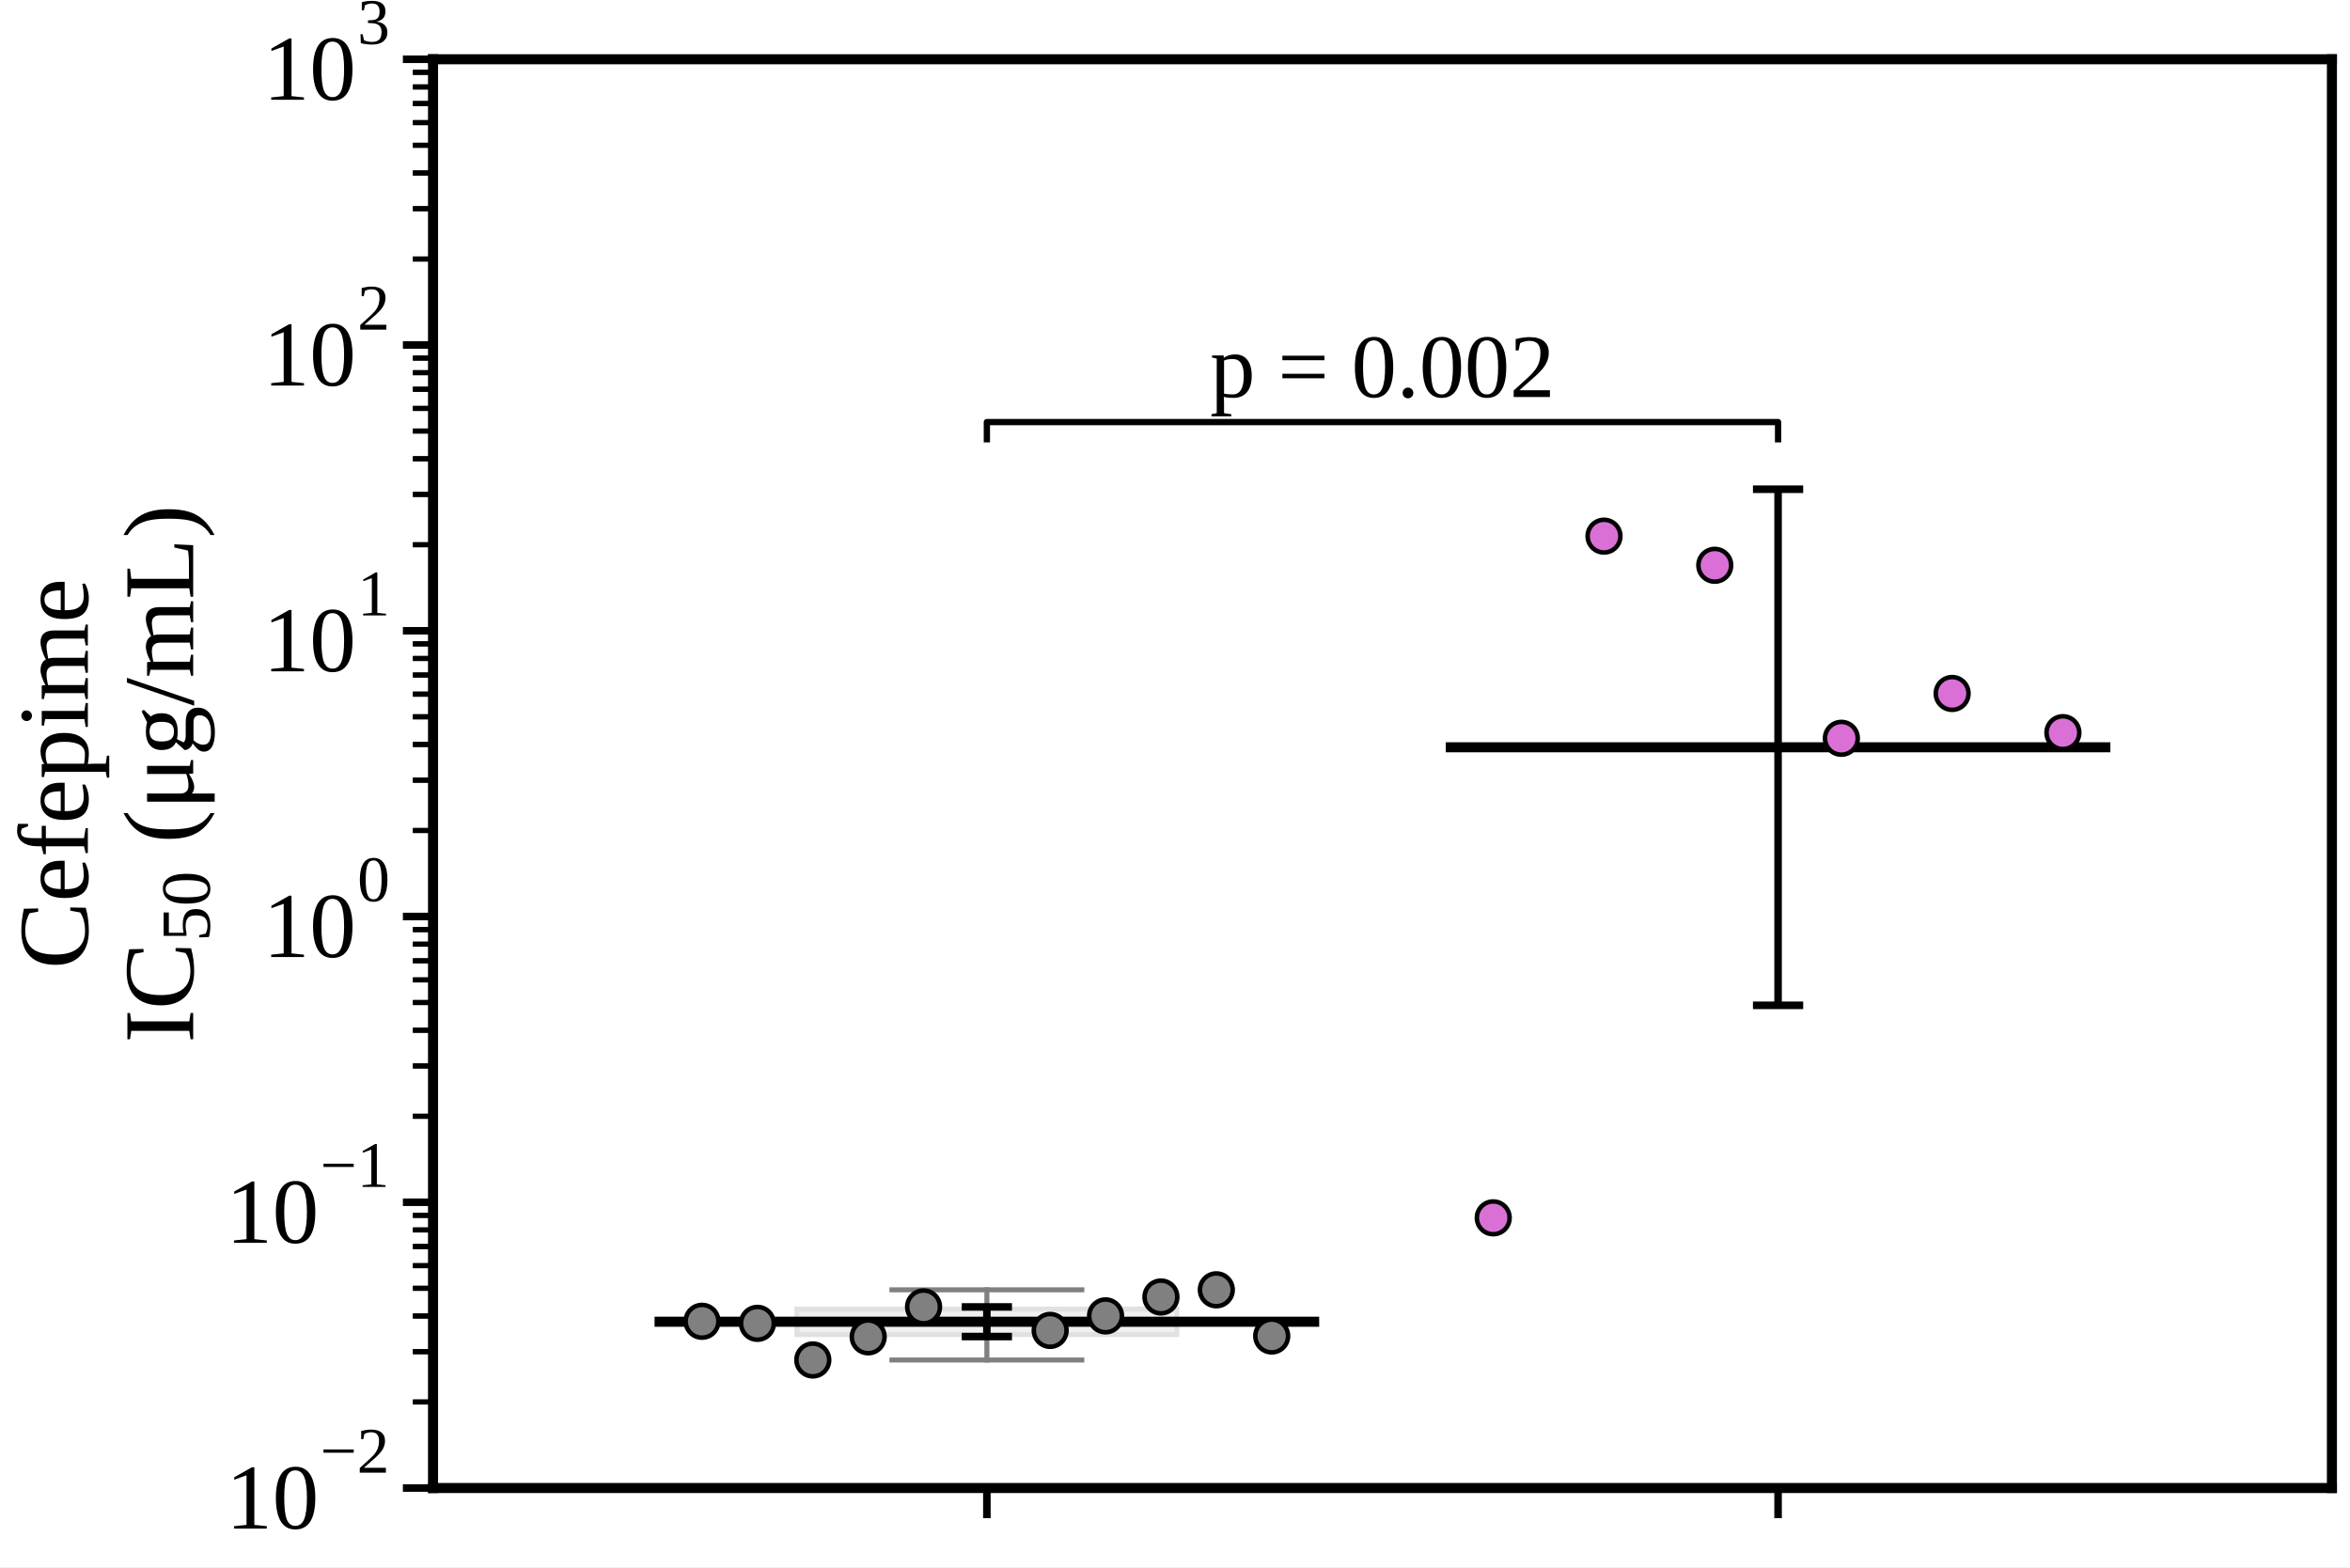
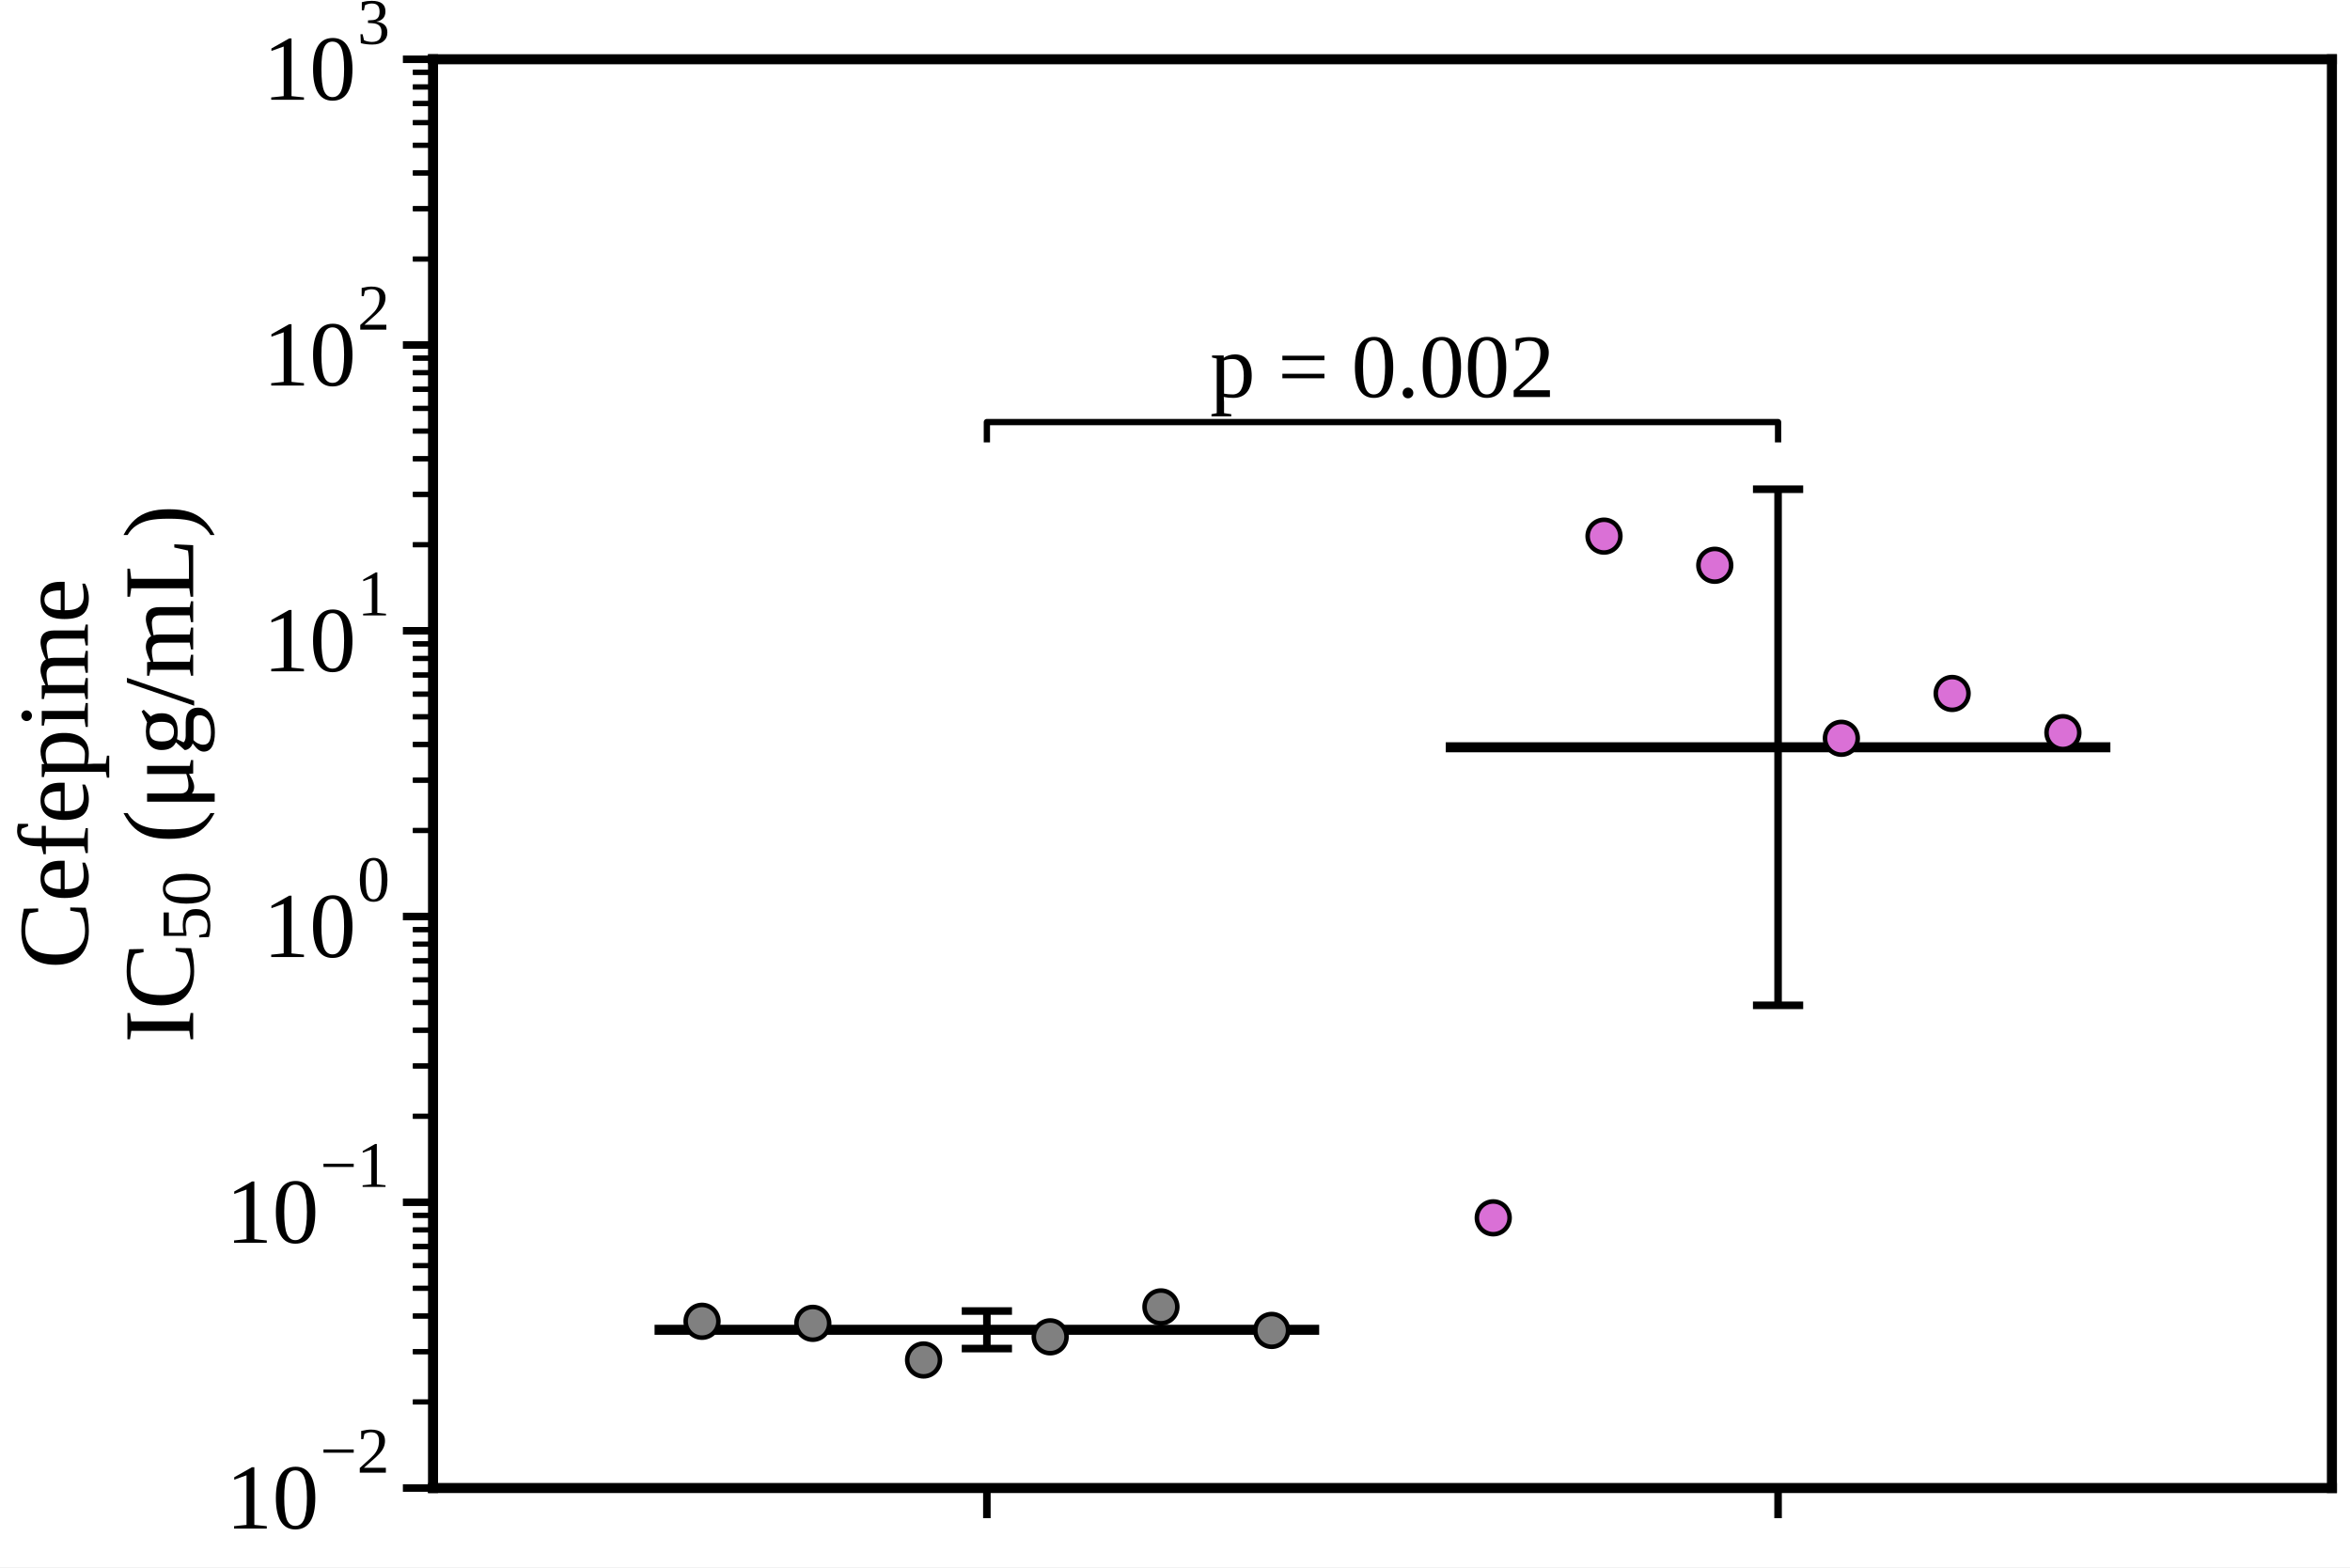
<svg xmlns="http://www.w3.org/2000/svg" xmlns:xlink="http://www.w3.org/1999/xlink" width="935.601pt" height="623.9pt" viewBox="0 0 935.601 623.9" version="1.1">
  <defs>
    <style type="text/css">*{stroke-linejoin: round; stroke-linecap: butt}</style>
  </defs>
  <g id="figure_1">
    <g id="patch_1">
      <path d="M 0 623.9  L 935.601 623.9  L 935.601 0  L 0 0  z " style="fill: #ffffff" />
    </g>
    <g id="axes_1">
      <g id="patch_2">
        <path d="M 172.401 592.393  L 928.401 592.393  L 928.401 23.593  L 172.401 23.593  z " style="fill: #ffffff" />
      </g>
      <g id="matplotlib.axis_1">
        <g id="xtick_1">
          <g id="line2d_1">
            <defs>
-               <path id="m0aeb056ceb" d="M 0 0  L 0 12  " style="stroke: #000000; stroke-width: 3" />
+               <path id="m92bf49421f" d="M 0 0  L 0 12  " style="stroke: #000000; stroke-width: 3" />
            </defs>
            <g>
-               <use xlink:href="#m0aeb056ceb" x="392.901" y="592.393" style="stroke: #000000; stroke-width: 3" />
+               <use xlink:href="#m92bf49421f" x="392.901" y="592.393" style="stroke: #000000; stroke-width: 3" />
            </g>
          </g>
        </g>
        <g id="xtick_2">
          <g id="line2d_2">
            <g>
-               <use xlink:href="#m0aeb056ceb" x="707.901" y="592.393" style="stroke: #000000; stroke-width: 3" />
+               <use xlink:href="#m92bf49421f" x="707.901" y="592.393" style="stroke: #000000; stroke-width: 3" />
            </g>
          </g>
        </g>
      </g>
      <g id="matplotlib.axis_2">
        <g id="ytick_1">
          <g id="line2d_3">
            <defs>
-               <path id="m5bdd63ebce" d="M 0 0  L -12 0  " style="stroke: #000000; stroke-width: 3" />
+               <path id="m8f276e14b9" d="M 0 0  L -12 0  " style="stroke: #000000; stroke-width: 3" />
            </defs>
            <g>
-               <use xlink:href="#m5bdd63ebce" x="172.401" y="592.393" style="stroke: #000000; stroke-width: 3" />
+               <use xlink:href="#m8f276e14b9" x="172.401" y="592.393" style="stroke: #000000; stroke-width: 3" />
            </g>
          </g>
          <g id="text_1">
            <g transform="translate(89.93125 608.7855)">
              <text>
                <tspan x="0" y="-0.258" style="font-size: 37px; font-family: 'Times New Roman'">1</tspan>
                <tspan x="18.5" y="-0.258" style="font-size: 37px; font-family: 'Times New Roman'">0</tspan>
                <tspan x="37.556" y="-22.5" style="font-size: 25.9px; font-family: 'Times New Roman'">−</tspan>
                <tspan x="52.163" y="-22.5" style="font-size: 25.9px; font-family: 'Times New Roman'">2</tspan>
              </text>
            </g>
          </g>
        </g>
        <g id="ytick_2">
          <g id="line2d_4">
            <g>
-               <use xlink:href="#m5bdd63ebce" x="172.401" y="478.633" style="stroke: #000000; stroke-width: 3" />
+               <use xlink:href="#m8f276e14b9" x="172.401" y="478.633" style="stroke: #000000; stroke-width: 3" />
            </g>
          </g>
          <g id="text_2">
            <g transform="translate(89.93125 495.0255)">
              <text>
                <tspan x="0" y="-0.258" style="font-size: 37px; font-family: 'Times New Roman'">1</tspan>
                <tspan x="18.5" y="-0.258" style="font-size: 37px; font-family: 'Times New Roman'">0</tspan>
                <tspan x="37.556" y="-22.5" style="font-size: 25.9px; font-family: 'Times New Roman'">−</tspan>
                <tspan x="52.163" y="-22.5" style="font-size: 25.9px; font-family: 'Times New Roman'">1</tspan>
              </text>
            </g>
          </g>
        </g>
        <g id="ytick_3">
          <g id="line2d_5">
            <g>
-               <use xlink:href="#m5bdd63ebce" x="172.401" y="364.873" style="stroke: #000000; stroke-width: 3" />
+               <use xlink:href="#m8f276e14b9" x="172.401" y="364.873" style="stroke: #000000; stroke-width: 3" />
            </g>
          </g>
          <g id="text_3">
            <g transform="translate(104.7313 381.2655)">
              <text>
                <tspan x="0" y="-0.258" style="font-size: 37px; font-family: 'Times New Roman'">1</tspan>
                <tspan x="18.5" y="-0.258" style="font-size: 37px; font-family: 'Times New Roman'">0</tspan>
                <tspan x="37.556" y="-22.5" style="font-size: 25.9px; font-family: 'Times New Roman'">0</tspan>
              </text>
            </g>
          </g>
        </g>
        <g id="ytick_4">
          <g id="line2d_6">
            <g>
-               <use xlink:href="#m5bdd63ebce" x="172.401" y="251.113" style="stroke: #000000; stroke-width: 3" />
+               <use xlink:href="#m8f276e14b9" x="172.401" y="251.113" style="stroke: #000000; stroke-width: 3" />
            </g>
          </g>
          <g id="text_4">
            <g transform="translate(104.7313 267.5055)">
              <text>
                <tspan x="0" y="-0.258" style="font-size: 37px; font-family: 'Times New Roman'">1</tspan>
                <tspan x="18.5" y="-0.258" style="font-size: 37px; font-family: 'Times New Roman'">0</tspan>
                <tspan x="37.556" y="-22.5" style="font-size: 25.9px; font-family: 'Times New Roman'">1</tspan>
              </text>
            </g>
          </g>
        </g>
        <g id="ytick_5">
          <g id="line2d_7">
            <g>
-               <use xlink:href="#m5bdd63ebce" x="172.401" y="137.353" style="stroke: #000000; stroke-width: 3" />
+               <use xlink:href="#m8f276e14b9" x="172.401" y="137.353" style="stroke: #000000; stroke-width: 3" />
            </g>
          </g>
          <g id="text_5">
            <g transform="translate(104.7313 153.7455)">
              <text>
                <tspan x="0" y="-0.258" style="font-size: 37px; font-family: 'Times New Roman'">1</tspan>
                <tspan x="18.5" y="-0.258" style="font-size: 37px; font-family: 'Times New Roman'">0</tspan>
                <tspan x="37.556" y="-22.5" style="font-size: 25.9px; font-family: 'Times New Roman'">2</tspan>
              </text>
            </g>
          </g>
        </g>
        <g id="ytick_6">
          <g id="line2d_8">
            <g>
-               <use xlink:href="#m5bdd63ebce" x="172.401" y="23.593" style="stroke: #000000; stroke-width: 3" />
+               <use xlink:href="#m8f276e14b9" x="172.401" y="23.593" style="stroke: #000000; stroke-width: 3" />
            </g>
          </g>
          <g id="text_6">
            <g transform="translate(104.7313 39.98547)">
              <text>
                <tspan x="0" y="-0.258" style="font-size: 37px; font-family: 'Times New Roman'">1</tspan>
                <tspan x="18.5" y="-0.258" style="font-size: 37px; font-family: 'Times New Roman'">0</tspan>
                <tspan x="37.556" y="-22.5" style="font-size: 25.9px; font-family: 'Times New Roman'">3</tspan>
              </text>
            </g>
          </g>
        </g>
        <g id="ytick_7">
          <g id="line2d_9">
            <defs>
-               <path id="md8b41060fe" d="M 0 0  L -8 0  " style="stroke: #000000; stroke-width: 2" />
+               <path id="m767b7b1422" d="M 0 0  L -8 0  " style="stroke: #000000; stroke-width: 2" />
            </defs>
            <g>
-               <use xlink:href="#md8b41060fe" x="172.401" y="558.148" style="stroke: #000000; stroke-width: 2" />
+               <use xlink:href="#m767b7b1422" x="172.401" y="558.148" style="stroke: #000000; stroke-width: 2" />
            </g>
          </g>
        </g>
        <g id="ytick_8">
          <g id="line2d_10">
            <g>
-               <use xlink:href="#md8b41060fe" x="172.401" y="538.115" style="stroke: #000000; stroke-width: 2" />
+               <use xlink:href="#m767b7b1422" x="172.401" y="538.115" style="stroke: #000000; stroke-width: 2" />
            </g>
          </g>
        </g>
        <g id="ytick_9">
          <g id="line2d_11">
            <g>
-               <use xlink:href="#md8b41060fe" x="172.401" y="523.902" style="stroke: #000000; stroke-width: 2" />
+               <use xlink:href="#m767b7b1422" x="172.401" y="523.902" style="stroke: #000000; stroke-width: 2" />
            </g>
          </g>
        </g>
        <g id="ytick_10">
          <g id="line2d_12">
            <g>
-               <use xlink:href="#md8b41060fe" x="172.401" y="512.878" style="stroke: #000000; stroke-width: 2" />
+               <use xlink:href="#m767b7b1422" x="172.401" y="512.878" style="stroke: #000000; stroke-width: 2" />
            </g>
          </g>
        </g>
        <g id="ytick_11">
          <g id="line2d_13">
            <g>
-               <use xlink:href="#md8b41060fe" x="172.401" y="503.87" style="stroke: #000000; stroke-width: 2" />
+               <use xlink:href="#m767b7b1422" x="172.401" y="503.87" style="stroke: #000000; stroke-width: 2" />
            </g>
          </g>
        </g>
        <g id="ytick_12">
          <g id="line2d_14">
            <g>
-               <use xlink:href="#md8b41060fe" x="172.401" y="496.254" style="stroke: #000000; stroke-width: 2" />
+               <use xlink:href="#m767b7b1422" x="172.401" y="496.254" style="stroke: #000000; stroke-width: 2" />
            </g>
          </g>
        </g>
        <g id="ytick_13">
          <g id="line2d_15">
            <g>
-               <use xlink:href="#md8b41060fe" x="172.401" y="489.657" style="stroke: #000000; stroke-width: 2" />
+               <use xlink:href="#m767b7b1422" x="172.401" y="489.657" style="stroke: #000000; stroke-width: 2" />
            </g>
          </g>
        </g>
        <g id="ytick_14">
          <g id="line2d_16">
            <g>
-               <use xlink:href="#md8b41060fe" x="172.401" y="483.838" style="stroke: #000000; stroke-width: 2" />
+               <use xlink:href="#m767b7b1422" x="172.401" y="483.838" style="stroke: #000000; stroke-width: 2" />
            </g>
          </g>
        </g>
        <g id="ytick_15">
          <g id="line2d_17">
            <g>
-               <use xlink:href="#md8b41060fe" x="172.401" y="558.148" style="stroke: #000000; stroke-width: 2" />
+               <use xlink:href="#m767b7b1422" x="172.401" y="558.148" style="stroke: #000000; stroke-width: 2" />
            </g>
          </g>
        </g>
        <g id="ytick_16">
          <g id="line2d_18">
            <g>
-               <use xlink:href="#md8b41060fe" x="172.401" y="538.115" style="stroke: #000000; stroke-width: 2" />
+               <use xlink:href="#m767b7b1422" x="172.401" y="538.115" style="stroke: #000000; stroke-width: 2" />
            </g>
          </g>
        </g>
        <g id="ytick_17">
          <g id="line2d_19">
            <g>
-               <use xlink:href="#md8b41060fe" x="172.401" y="523.902" style="stroke: #000000; stroke-width: 2" />
+               <use xlink:href="#m767b7b1422" x="172.401" y="523.902" style="stroke: #000000; stroke-width: 2" />
            </g>
          </g>
        </g>
        <g id="ytick_18">
          <g id="line2d_20">
            <g>
-               <use xlink:href="#md8b41060fe" x="172.401" y="512.878" style="stroke: #000000; stroke-width: 2" />
+               <use xlink:href="#m767b7b1422" x="172.401" y="512.878" style="stroke: #000000; stroke-width: 2" />
            </g>
          </g>
        </g>
        <g id="ytick_19">
          <g id="line2d_21">
            <g>
-               <use xlink:href="#md8b41060fe" x="172.401" y="503.87" style="stroke: #000000; stroke-width: 2" />
+               <use xlink:href="#m767b7b1422" x="172.401" y="503.87" style="stroke: #000000; stroke-width: 2" />
            </g>
          </g>
        </g>
        <g id="ytick_20">
          <g id="line2d_22">
            <g>
-               <use xlink:href="#md8b41060fe" x="172.401" y="496.254" style="stroke: #000000; stroke-width: 2" />
+               <use xlink:href="#m767b7b1422" x="172.401" y="496.254" style="stroke: #000000; stroke-width: 2" />
            </g>
          </g>
        </g>
        <g id="ytick_21">
          <g id="line2d_23">
            <g>
-               <use xlink:href="#md8b41060fe" x="172.401" y="489.657" style="stroke: #000000; stroke-width: 2" />
+               <use xlink:href="#m767b7b1422" x="172.401" y="489.657" style="stroke: #000000; stroke-width: 2" />
            </g>
          </g>
        </g>
        <g id="ytick_22">
          <g id="line2d_24">
            <g>
-               <use xlink:href="#md8b41060fe" x="172.401" y="483.838" style="stroke: #000000; stroke-width: 2" />
+               <use xlink:href="#m767b7b1422" x="172.401" y="483.838" style="stroke: #000000; stroke-width: 2" />
            </g>
          </g>
        </g>
        <g id="ytick_23">
          <g id="line2d_25">
            <g>
-               <use xlink:href="#md8b41060fe" x="172.401" y="444.388" style="stroke: #000000; stroke-width: 2" />
+               <use xlink:href="#m767b7b1422" x="172.401" y="444.388" style="stroke: #000000; stroke-width: 2" />
            </g>
          </g>
        </g>
        <g id="ytick_24">
          <g id="line2d_26">
            <g>
-               <use xlink:href="#md8b41060fe" x="172.401" y="424.355" style="stroke: #000000; stroke-width: 2" />
+               <use xlink:href="#m767b7b1422" x="172.401" y="424.355" style="stroke: #000000; stroke-width: 2" />
            </g>
          </g>
        </g>
        <g id="ytick_25">
          <g id="line2d_27">
            <g>
-               <use xlink:href="#md8b41060fe" x="172.401" y="410.142" style="stroke: #000000; stroke-width: 2" />
+               <use xlink:href="#m767b7b1422" x="172.401" y="410.142" style="stroke: #000000; stroke-width: 2" />
            </g>
          </g>
        </g>
        <g id="ytick_26">
          <g id="line2d_28">
            <g>
-               <use xlink:href="#md8b41060fe" x="172.401" y="399.118" style="stroke: #000000; stroke-width: 2" />
+               <use xlink:href="#m767b7b1422" x="172.401" y="399.118" style="stroke: #000000; stroke-width: 2" />
            </g>
          </g>
        </g>
        <g id="ytick_27">
          <g id="line2d_29">
            <g>
-               <use xlink:href="#md8b41060fe" x="172.401" y="390.11" style="stroke: #000000; stroke-width: 2" />
+               <use xlink:href="#m767b7b1422" x="172.401" y="390.11" style="stroke: #000000; stroke-width: 2" />
            </g>
          </g>
        </g>
        <g id="ytick_28">
          <g id="line2d_30">
            <g>
-               <use xlink:href="#md8b41060fe" x="172.401" y="382.494" style="stroke: #000000; stroke-width: 2" />
+               <use xlink:href="#m767b7b1422" x="172.401" y="382.494" style="stroke: #000000; stroke-width: 2" />
            </g>
          </g>
        </g>
        <g id="ytick_29">
          <g id="line2d_31">
            <g>
-               <use xlink:href="#md8b41060fe" x="172.401" y="375.897" style="stroke: #000000; stroke-width: 2" />
+               <use xlink:href="#m767b7b1422" x="172.401" y="375.897" style="stroke: #000000; stroke-width: 2" />
            </g>
          </g>
        </g>
        <g id="ytick_30">
          <g id="line2d_32">
            <g>
-               <use xlink:href="#md8b41060fe" x="172.401" y="370.078" style="stroke: #000000; stroke-width: 2" />
+               <use xlink:href="#m767b7b1422" x="172.401" y="370.078" style="stroke: #000000; stroke-width: 2" />
            </g>
          </g>
        </g>
        <g id="ytick_31">
          <g id="line2d_33">
            <g>
-               <use xlink:href="#md8b41060fe" x="172.401" y="444.388" style="stroke: #000000; stroke-width: 2" />
+               <use xlink:href="#m767b7b1422" x="172.401" y="444.388" style="stroke: #000000; stroke-width: 2" />
            </g>
          </g>
        </g>
        <g id="ytick_32">
          <g id="line2d_34">
            <g>
-               <use xlink:href="#md8b41060fe" x="172.401" y="424.355" style="stroke: #000000; stroke-width: 2" />
+               <use xlink:href="#m767b7b1422" x="172.401" y="424.355" style="stroke: #000000; stroke-width: 2" />
            </g>
          </g>
        </g>
        <g id="ytick_33">
          <g id="line2d_35">
            <g>
-               <use xlink:href="#md8b41060fe" x="172.401" y="410.142" style="stroke: #000000; stroke-width: 2" />
+               <use xlink:href="#m767b7b1422" x="172.401" y="410.142" style="stroke: #000000; stroke-width: 2" />
            </g>
          </g>
        </g>
        <g id="ytick_34">
          <g id="line2d_36">
            <g>
-               <use xlink:href="#md8b41060fe" x="172.401" y="399.118" style="stroke: #000000; stroke-width: 2" />
+               <use xlink:href="#m767b7b1422" x="172.401" y="399.118" style="stroke: #000000; stroke-width: 2" />
            </g>
          </g>
        </g>
        <g id="ytick_35">
          <g id="line2d_37">
            <g>
-               <use xlink:href="#md8b41060fe" x="172.401" y="390.11" style="stroke: #000000; stroke-width: 2" />
+               <use xlink:href="#m767b7b1422" x="172.401" y="390.11" style="stroke: #000000; stroke-width: 2" />
            </g>
          </g>
        </g>
        <g id="ytick_36">
          <g id="line2d_38">
            <g>
-               <use xlink:href="#md8b41060fe" x="172.401" y="382.494" style="stroke: #000000; stroke-width: 2" />
+               <use xlink:href="#m767b7b1422" x="172.401" y="382.494" style="stroke: #000000; stroke-width: 2" />
            </g>
          </g>
        </g>
        <g id="ytick_37">
          <g id="line2d_39">
            <g>
-               <use xlink:href="#md8b41060fe" x="172.401" y="375.897" style="stroke: #000000; stroke-width: 2" />
+               <use xlink:href="#m767b7b1422" x="172.401" y="375.897" style="stroke: #000000; stroke-width: 2" />
            </g>
          </g>
        </g>
        <g id="ytick_38">
          <g id="line2d_40">
            <g>
-               <use xlink:href="#md8b41060fe" x="172.401" y="370.078" style="stroke: #000000; stroke-width: 2" />
+               <use xlink:href="#m767b7b1422" x="172.401" y="370.078" style="stroke: #000000; stroke-width: 2" />
            </g>
          </g>
        </g>
        <g id="ytick_39">
          <g id="line2d_41">
            <g>
-               <use xlink:href="#md8b41060fe" x="172.401" y="330.628" style="stroke: #000000; stroke-width: 2" />
+               <use xlink:href="#m767b7b1422" x="172.401" y="330.628" style="stroke: #000000; stroke-width: 2" />
            </g>
          </g>
        </g>
        <g id="ytick_40">
          <g id="line2d_42">
            <g>
-               <use xlink:href="#md8b41060fe" x="172.401" y="310.595" style="stroke: #000000; stroke-width: 2" />
+               <use xlink:href="#m767b7b1422" x="172.401" y="310.595" style="stroke: #000000; stroke-width: 2" />
            </g>
          </g>
        </g>
        <g id="ytick_41">
          <g id="line2d_43">
            <g>
-               <use xlink:href="#md8b41060fe" x="172.401" y="296.382" style="stroke: #000000; stroke-width: 2" />
+               <use xlink:href="#m767b7b1422" x="172.401" y="296.382" style="stroke: #000000; stroke-width: 2" />
            </g>
          </g>
        </g>
        <g id="ytick_42">
          <g id="line2d_44">
            <g>
-               <use xlink:href="#md8b41060fe" x="172.401" y="285.358" style="stroke: #000000; stroke-width: 2" />
+               <use xlink:href="#m767b7b1422" x="172.401" y="285.358" style="stroke: #000000; stroke-width: 2" />
            </g>
          </g>
        </g>
        <g id="ytick_43">
          <g id="line2d_45">
            <g>
-               <use xlink:href="#md8b41060fe" x="172.401" y="276.35" style="stroke: #000000; stroke-width: 2" />
+               <use xlink:href="#m767b7b1422" x="172.401" y="276.35" style="stroke: #000000; stroke-width: 2" />
            </g>
          </g>
        </g>
        <g id="ytick_44">
          <g id="line2d_46">
            <g>
-               <use xlink:href="#md8b41060fe" x="172.401" y="268.734" style="stroke: #000000; stroke-width: 2" />
+               <use xlink:href="#m767b7b1422" x="172.401" y="268.734" style="stroke: #000000; stroke-width: 2" />
            </g>
          </g>
        </g>
        <g id="ytick_45">
          <g id="line2d_47">
            <g>
-               <use xlink:href="#md8b41060fe" x="172.401" y="262.137" style="stroke: #000000; stroke-width: 2" />
+               <use xlink:href="#m767b7b1422" x="172.401" y="262.137" style="stroke: #000000; stroke-width: 2" />
            </g>
          </g>
        </g>
        <g id="ytick_46">
          <g id="line2d_48">
            <g>
-               <use xlink:href="#md8b41060fe" x="172.401" y="256.318" style="stroke: #000000; stroke-width: 2" />
+               <use xlink:href="#m767b7b1422" x="172.401" y="256.318" style="stroke: #000000; stroke-width: 2" />
            </g>
          </g>
        </g>
        <g id="ytick_47">
          <g id="line2d_49">
            <g>
-               <use xlink:href="#md8b41060fe" x="172.401" y="330.628" style="stroke: #000000; stroke-width: 2" />
+               <use xlink:href="#m767b7b1422" x="172.401" y="330.628" style="stroke: #000000; stroke-width: 2" />
            </g>
          </g>
        </g>
        <g id="ytick_48">
          <g id="line2d_50">
            <g>
-               <use xlink:href="#md8b41060fe" x="172.401" y="310.595" style="stroke: #000000; stroke-width: 2" />
+               <use xlink:href="#m767b7b1422" x="172.401" y="310.595" style="stroke: #000000; stroke-width: 2" />
            </g>
          </g>
        </g>
        <g id="ytick_49">
          <g id="line2d_51">
            <g>
-               <use xlink:href="#md8b41060fe" x="172.401" y="296.382" style="stroke: #000000; stroke-width: 2" />
+               <use xlink:href="#m767b7b1422" x="172.401" y="296.382" style="stroke: #000000; stroke-width: 2" />
            </g>
          </g>
        </g>
        <g id="ytick_50">
          <g id="line2d_52">
            <g>
-               <use xlink:href="#md8b41060fe" x="172.401" y="285.358" style="stroke: #000000; stroke-width: 2" />
+               <use xlink:href="#m767b7b1422" x="172.401" y="285.358" style="stroke: #000000; stroke-width: 2" />
            </g>
          </g>
        </g>
        <g id="ytick_51">
          <g id="line2d_53">
            <g>
-               <use xlink:href="#md8b41060fe" x="172.401" y="276.35" style="stroke: #000000; stroke-width: 2" />
+               <use xlink:href="#m767b7b1422" x="172.401" y="276.35" style="stroke: #000000; stroke-width: 2" />
            </g>
          </g>
        </g>
        <g id="ytick_52">
          <g id="line2d_54">
            <g>
-               <use xlink:href="#md8b41060fe" x="172.401" y="268.734" style="stroke: #000000; stroke-width: 2" />
+               <use xlink:href="#m767b7b1422" x="172.401" y="268.734" style="stroke: #000000; stroke-width: 2" />
            </g>
          </g>
        </g>
        <g id="ytick_53">
          <g id="line2d_55">
            <g>
-               <use xlink:href="#md8b41060fe" x="172.401" y="262.137" style="stroke: #000000; stroke-width: 2" />
+               <use xlink:href="#m767b7b1422" x="172.401" y="262.137" style="stroke: #000000; stroke-width: 2" />
            </g>
          </g>
        </g>
        <g id="ytick_54">
          <g id="line2d_56">
            <g>
-               <use xlink:href="#md8b41060fe" x="172.401" y="256.318" style="stroke: #000000; stroke-width: 2" />
+               <use xlink:href="#m767b7b1422" x="172.401" y="256.318" style="stroke: #000000; stroke-width: 2" />
            </g>
          </g>
        </g>
        <g id="ytick_55">
          <g id="line2d_57">
            <g>
-               <use xlink:href="#md8b41060fe" x="172.401" y="216.868" style="stroke: #000000; stroke-width: 2" />
+               <use xlink:href="#m767b7b1422" x="172.401" y="216.868" style="stroke: #000000; stroke-width: 2" />
            </g>
          </g>
        </g>
        <g id="ytick_56">
          <g id="line2d_58">
            <g>
-               <use xlink:href="#md8b41060fe" x="172.401" y="196.835" style="stroke: #000000; stroke-width: 2" />
+               <use xlink:href="#m767b7b1422" x="172.401" y="196.835" style="stroke: #000000; stroke-width: 2" />
            </g>
          </g>
        </g>
        <g id="ytick_57">
          <g id="line2d_59">
            <g>
-               <use xlink:href="#md8b41060fe" x="172.401" y="182.622" style="stroke: #000000; stroke-width: 2" />
+               <use xlink:href="#m767b7b1422" x="172.401" y="182.622" style="stroke: #000000; stroke-width: 2" />
            </g>
          </g>
        </g>
        <g id="ytick_58">
          <g id="line2d_60">
            <g>
-               <use xlink:href="#md8b41060fe" x="172.401" y="171.598" style="stroke: #000000; stroke-width: 2" />
+               <use xlink:href="#m767b7b1422" x="172.401" y="171.598" style="stroke: #000000; stroke-width: 2" />
            </g>
          </g>
        </g>
        <g id="ytick_59">
          <g id="line2d_61">
            <g>
-               <use xlink:href="#md8b41060fe" x="172.401" y="162.59" style="stroke: #000000; stroke-width: 2" />
+               <use xlink:href="#m767b7b1422" x="172.401" y="162.59" style="stroke: #000000; stroke-width: 2" />
            </g>
          </g>
        </g>
        <g id="ytick_60">
          <g id="line2d_62">
            <g>
-               <use xlink:href="#md8b41060fe" x="172.401" y="154.974" style="stroke: #000000; stroke-width: 2" />
+               <use xlink:href="#m767b7b1422" x="172.401" y="154.974" style="stroke: #000000; stroke-width: 2" />
            </g>
          </g>
        </g>
        <g id="ytick_61">
          <g id="line2d_63">
            <g>
-               <use xlink:href="#md8b41060fe" x="172.401" y="148.377" style="stroke: #000000; stroke-width: 2" />
+               <use xlink:href="#m767b7b1422" x="172.401" y="148.377" style="stroke: #000000; stroke-width: 2" />
            </g>
          </g>
        </g>
        <g id="ytick_62">
          <g id="line2d_64">
            <g>
-               <use xlink:href="#md8b41060fe" x="172.401" y="142.558" style="stroke: #000000; stroke-width: 2" />
+               <use xlink:href="#m767b7b1422" x="172.401" y="142.558" style="stroke: #000000; stroke-width: 2" />
            </g>
          </g>
        </g>
        <g id="ytick_63">
          <g id="line2d_65">
            <g>
-               <use xlink:href="#md8b41060fe" x="172.401" y="216.868" style="stroke: #000000; stroke-width: 2" />
+               <use xlink:href="#m767b7b1422" x="172.401" y="216.868" style="stroke: #000000; stroke-width: 2" />
            </g>
          </g>
        </g>
        <g id="ytick_64">
          <g id="line2d_66">
            <g>
-               <use xlink:href="#md8b41060fe" x="172.401" y="196.835" style="stroke: #000000; stroke-width: 2" />
+               <use xlink:href="#m767b7b1422" x="172.401" y="196.835" style="stroke: #000000; stroke-width: 2" />
            </g>
          </g>
        </g>
        <g id="ytick_65">
          <g id="line2d_67">
            <g>
-               <use xlink:href="#md8b41060fe" x="172.401" y="182.622" style="stroke: #000000; stroke-width: 2" />
+               <use xlink:href="#m767b7b1422" x="172.401" y="182.622" style="stroke: #000000; stroke-width: 2" />
            </g>
          </g>
        </g>
        <g id="ytick_66">
          <g id="line2d_68">
            <g>
-               <use xlink:href="#md8b41060fe" x="172.401" y="171.598" style="stroke: #000000; stroke-width: 2" />
+               <use xlink:href="#m767b7b1422" x="172.401" y="171.598" style="stroke: #000000; stroke-width: 2" />
            </g>
          </g>
        </g>
        <g id="ytick_67">
          <g id="line2d_69">
            <g>
-               <use xlink:href="#md8b41060fe" x="172.401" y="162.59" style="stroke: #000000; stroke-width: 2" />
+               <use xlink:href="#m767b7b1422" x="172.401" y="162.59" style="stroke: #000000; stroke-width: 2" />
            </g>
          </g>
        </g>
        <g id="ytick_68">
          <g id="line2d_70">
            <g>
-               <use xlink:href="#md8b41060fe" x="172.401" y="154.974" style="stroke: #000000; stroke-width: 2" />
+               <use xlink:href="#m767b7b1422" x="172.401" y="154.974" style="stroke: #000000; stroke-width: 2" />
            </g>
          </g>
        </g>
        <g id="ytick_69">
          <g id="line2d_71">
            <g>
-               <use xlink:href="#md8b41060fe" x="172.401" y="148.377" style="stroke: #000000; stroke-width: 2" />
+               <use xlink:href="#m767b7b1422" x="172.401" y="148.377" style="stroke: #000000; stroke-width: 2" />
            </g>
          </g>
        </g>
        <g id="ytick_70">
          <g id="line2d_72">
            <g>
-               <use xlink:href="#md8b41060fe" x="172.401" y="142.558" style="stroke: #000000; stroke-width: 2" />
+               <use xlink:href="#m767b7b1422" x="172.401" y="142.558" style="stroke: #000000; stroke-width: 2" />
            </g>
          </g>
        </g>
        <g id="ytick_71">
          <g id="line2d_73">
            <g>
-               <use xlink:href="#md8b41060fe" x="172.401" y="103.108" style="stroke: #000000; stroke-width: 2" />
+               <use xlink:href="#m767b7b1422" x="172.401" y="103.108" style="stroke: #000000; stroke-width: 2" />
            </g>
          </g>
        </g>
        <g id="ytick_72">
          <g id="line2d_74">
            <g>
-               <use xlink:href="#md8b41060fe" x="172.401" y="83.075" style="stroke: #000000; stroke-width: 2" />
+               <use xlink:href="#m767b7b1422" x="172.401" y="83.075" style="stroke: #000000; stroke-width: 2" />
            </g>
          </g>
        </g>
        <g id="ytick_73">
          <g id="line2d_75">
            <g>
-               <use xlink:href="#md8b41060fe" x="172.401" y="68.862" style="stroke: #000000; stroke-width: 2" />
+               <use xlink:href="#m767b7b1422" x="172.401" y="68.862" style="stroke: #000000; stroke-width: 2" />
            </g>
          </g>
        </g>
        <g id="ytick_74">
          <g id="line2d_76">
            <g>
-               <use xlink:href="#md8b41060fe" x="172.401" y="57.838" style="stroke: #000000; stroke-width: 2" />
+               <use xlink:href="#m767b7b1422" x="172.401" y="57.838" style="stroke: #000000; stroke-width: 2" />
            </g>
          </g>
        </g>
        <g id="ytick_75">
          <g id="line2d_77">
            <g>
-               <use xlink:href="#md8b41060fe" x="172.401" y="48.83" style="stroke: #000000; stroke-width: 2" />
+               <use xlink:href="#m767b7b1422" x="172.401" y="48.83" style="stroke: #000000; stroke-width: 2" />
            </g>
          </g>
        </g>
        <g id="ytick_76">
          <g id="line2d_78">
            <g>
-               <use xlink:href="#md8b41060fe" x="172.401" y="41.214" style="stroke: #000000; stroke-width: 2" />
+               <use xlink:href="#m767b7b1422" x="172.401" y="41.214" style="stroke: #000000; stroke-width: 2" />
            </g>
          </g>
        </g>
        <g id="ytick_77">
          <g id="line2d_79">
            <g>
-               <use xlink:href="#md8b41060fe" x="172.401" y="34.617" style="stroke: #000000; stroke-width: 2" />
+               <use xlink:href="#m767b7b1422" x="172.401" y="34.617" style="stroke: #000000; stroke-width: 2" />
            </g>
          </g>
        </g>
        <g id="ytick_78">
          <g id="line2d_80">
            <g>
-               <use xlink:href="#md8b41060fe" x="172.401" y="28.798" style="stroke: #000000; stroke-width: 2" />
+               <use xlink:href="#m767b7b1422" x="172.401" y="28.798" style="stroke: #000000; stroke-width: 2" />
            </g>
          </g>
        </g>
        <g id="ytick_79">
          <g id="line2d_81">
            <g>
-               <use xlink:href="#md8b41060fe" x="172.401" y="103.108" style="stroke: #000000; stroke-width: 2" />
+               <use xlink:href="#m767b7b1422" x="172.401" y="103.108" style="stroke: #000000; stroke-width: 2" />
            </g>
          </g>
        </g>
        <g id="ytick_80">
          <g id="line2d_82">
            <g>
-               <use xlink:href="#md8b41060fe" x="172.401" y="83.075" style="stroke: #000000; stroke-width: 2" />
+               <use xlink:href="#m767b7b1422" x="172.401" y="83.075" style="stroke: #000000; stroke-width: 2" />
            </g>
          </g>
        </g>
        <g id="ytick_81">
          <g id="line2d_83">
            <g>
-               <use xlink:href="#md8b41060fe" x="172.401" y="68.862" style="stroke: #000000; stroke-width: 2" />
+               <use xlink:href="#m767b7b1422" x="172.401" y="68.862" style="stroke: #000000; stroke-width: 2" />
            </g>
          </g>
        </g>
        <g id="ytick_82">
          <g id="line2d_84">
            <g>
-               <use xlink:href="#md8b41060fe" x="172.401" y="57.838" style="stroke: #000000; stroke-width: 2" />
+               <use xlink:href="#m767b7b1422" x="172.401" y="57.838" style="stroke: #000000; stroke-width: 2" />
            </g>
          </g>
        </g>
        <g id="ytick_83">
          <g id="line2d_85">
            <g>
-               <use xlink:href="#md8b41060fe" x="172.401" y="48.83" style="stroke: #000000; stroke-width: 2" />
+               <use xlink:href="#m767b7b1422" x="172.401" y="48.83" style="stroke: #000000; stroke-width: 2" />
            </g>
          </g>
        </g>
        <g id="ytick_84">
          <g id="line2d_86">
            <g>
-               <use xlink:href="#md8b41060fe" x="172.401" y="41.214" style="stroke: #000000; stroke-width: 2" />
+               <use xlink:href="#m767b7b1422" x="172.401" y="41.214" style="stroke: #000000; stroke-width: 2" />
            </g>
          </g>
        </g>
        <g id="ytick_85">
          <g id="line2d_87">
            <g>
-               <use xlink:href="#md8b41060fe" x="172.401" y="34.617" style="stroke: #000000; stroke-width: 2" />
+               <use xlink:href="#m767b7b1422" x="172.401" y="34.617" style="stroke: #000000; stroke-width: 2" />
            </g>
          </g>
        </g>
        <g id="ytick_86">
          <g id="line2d_88">
            <g>
-               <use xlink:href="#md8b41060fe" x="172.401" y="28.798" style="stroke: #000000; stroke-width: 2" />
+               <use xlink:href="#m767b7b1422" x="172.401" y="28.798" style="stroke: #000000; stroke-width: 2" />
            </g>
          </g>
        </g>
        <g id="text_7">
          <text style="font-size: 40px; font-family: 'Times New Roman'" transform="translate(34.975 385.7396) rotate(-90)">Cefepime</text>
          <g transform="translate(77.13125 415.1927) rotate(-90)">
            <text>
              <tspan x="0" y="-0.219" style="font-size: 40px; font-family: 'Times New Roman'">I</tspan>
              <tspan x="13.32" y="-0.219" style="font-size: 40px; font-family: 'Times New Roman'">C</tspan>
              <tspan x="69.477" y="-0.219" style="font-size: 40px; font-family: 'Times New Roman'"> </tspan>
              <tspan x="79.477" y="-0.219" style="font-size: 40px; font-family: 'Times New Roman'">(</tspan>
              <tspan x="92.797" y="-0.219" style="font-size: 40px; font-family: 'Times New Roman'">μ</tspan>
              <tspan x="114.242" y="-0.219" style="font-size: 40px; font-family: 'Times New Roman'">g</tspan>
              <tspan x="134.242" y="-0.219" style="font-size: 40px; font-family: 'Times New Roman'">/</tspan>
              <tspan x="145.355" y="-0.219" style="font-size: 40px; font-family: 'Times New Roman'">m</tspan>
              <tspan x="176.469" y="-0.219" style="font-size: 40px; font-family: 'Times New Roman'">L</tspan>
              <tspan x="200.902" y="-0.219" style="font-size: 40px; font-family: 'Times New Roman'">)</tspan>
              <tspan x="40.383" y="6.344" style="font-size: 28px; font-family: 'Times New Roman'">5</tspan>
              <tspan x="54.383" y="6.344" style="font-size: 28px; font-family: 'Times New Roman'">0</tspan>
            </text>
          </g>
        </g>
      </g>
      <g id="patch_3">
        <path d="M 172.401 592.393  L 172.401 23.593  " style="fill: none; stroke: #000000; stroke-width: 4; stroke-linejoin: miter; stroke-linecap: square" />
      </g>
      <g id="patch_4">
        <path d="M 928.401 592.393  L 928.401 23.593  " style="fill: none; stroke: #000000; stroke-width: 4; stroke-linejoin: miter; stroke-linecap: square" />
      </g>
      <g id="patch_5">
        <path d="M 172.401 592.393  L 928.401 592.393  " style="fill: none; stroke: #000000; stroke-width: 4; stroke-linejoin: miter; stroke-linecap: square" />
      </g>
      <g id="patch_6">
        <path d="M 172.401 23.593  L 928.401 23.593  " style="fill: none; stroke: #000000; stroke-width: 4; stroke-linejoin: miter; stroke-linecap: square" />
      </g>
-       <g id="patch_7">
-         <path d="M 317.301 531.302  L 468.501 531.302  L 468.501 521.158  L 317.301 521.158  L 317.301 531.302  z " clip-path="url(#p51f125e1cc)" style="fill: #808080; opacity: 0.12; stroke: #000000; stroke-width: 2; stroke-linejoin: miter" />
-       </g>
-       <g id="line2d_89">
-         <path d="M 392.901 531.302  L 392.901 541.417  " clip-path="url(#p51f125e1cc)" style="fill: none; stroke: #808080; stroke-width: 2; stroke-linecap: square" />
-       </g>
-       <g id="line2d_90">
-         <path d="M 392.901 521.158  L 392.901 513.485  " clip-path="url(#p51f125e1cc)" style="fill: none; stroke: #808080; stroke-width: 2; stroke-linecap: square" />
-       </g>
-       <g id="line2d_91">
-         <path d="M 355.101 541.417  L 430.701 541.417  " clip-path="url(#p51f125e1cc)" style="fill: none; stroke: #808080; stroke-width: 2; stroke-linecap: square" />
-       </g>
-       <g id="line2d_92">
-         <path d="M 355.101 513.485  L 430.701 513.485  " clip-path="url(#p51f125e1cc)" style="fill: none; stroke: #808080; stroke-width: 2; stroke-linecap: square" />
-       </g>
      <g id="text_8">
        <text style="font-size: 36px; font-family: 'Times New Roman'; text-anchor: middle" x="550.401" y="158.055" transform="rotate(-0 550.4013 158.0549)">p = 0.002</text>
      </g>
-       <g id="line2d_93">
-         <path d="M 317.301 526.421  L 468.501 526.421  " clip-path="url(#p51f125e1cc)" style="fill: none; stroke: #808080; stroke-width: 2" />
-       </g>
      <g id="LineCollection_1">
-         <path d="M 260.601 526.195  L 525.201 526.195  " clip-path="url(#p51f125e1cc)" style="fill: none; stroke: #000000; stroke-width: 4" />
+         <path d="M 260.601 529.399  L 525.201 529.399  " clip-path="url(#pf2cc8b2ae3)" style="fill: none; stroke: #000000; stroke-width: 4" />
      </g>
      <g id="LineCollection_2">
-         <path d="M 392.901 532.091  L 392.901 520.3  " clip-path="url(#p51f125e1cc)" style="fill: none; stroke: #000000; stroke-width: 3" />
-       </g>
-       <g id="line2d_94">
+         <path d="M 392.901 536.871  L 392.901 521.928  " clip-path="url(#pf2cc8b2ae3)" style="fill: none; stroke: #000000; stroke-width: 3" />
+       </g>
+       <g id="line2d_89">
        <defs>
-           <path id="m54e76c4741" d="M 10 0  L -10 -0  " style="stroke: #000000; stroke-width: 3" />
+           <path id="m65c8456d4a" d="M 10 0  L -10 -0  " style="stroke: #000000; stroke-width: 3" />
        </defs>
-         <g clip-path="url(#p51f125e1cc)">
-           <use xlink:href="#m54e76c4741" x="392.901" y="532.091" style="fill: #1f77b4; stroke: #000000; stroke-width: 3" />
-         </g>
-       </g>
-       <g id="line2d_95">
-         <g clip-path="url(#p51f125e1cc)">
-           <use xlink:href="#m54e76c4741" x="392.901" y="520.3" style="fill: #1f77b4; stroke: #000000; stroke-width: 3" />
+         <g clip-path="url(#pf2cc8b2ae3)">
+           <use xlink:href="#m65c8456d4a" x="392.901" y="536.871" style="fill: #1f77b4; stroke: #000000; stroke-width: 3" />
+         </g>
+       </g>
+       <g id="line2d_90">
+         <g clip-path="url(#pf2cc8b2ae3)">
+           <use xlink:href="#m65c8456d4a" x="392.901" y="521.928" style="fill: #1f77b4; stroke: #000000; stroke-width: 3" />
        </g>
      </g>
      <g id="LineCollection_3">
-         <path d="M 575.601 297.496  L 840.201 297.496  " clip-path="url(#p51f125e1cc)" style="fill: none; stroke: #000000; stroke-width: 4" />
+         <path d="M 575.601 297.496  L 840.201 297.496  " clip-path="url(#pf2cc8b2ae3)" style="fill: none; stroke: #000000; stroke-width: 4" />
      </g>
      <g id="LineCollection_4">
-         <path d="M 707.901 400.227  L 707.901 194.764  " clip-path="url(#p51f125e1cc)" style="fill: none; stroke: #000000; stroke-width: 3" />
-       </g>
-       <g id="line2d_96">
-         <g clip-path="url(#p51f125e1cc)">
-           <use xlink:href="#m54e76c4741" x="707.901" y="400.227" style="fill: #1f77b4; stroke: #000000; stroke-width: 3" />
-         </g>
-       </g>
-       <g id="line2d_97">
-         <g clip-path="url(#p51f125e1cc)">
-           <use xlink:href="#m54e76c4741" x="707.901" y="194.764" style="fill: #1f77b4; stroke: #000000; stroke-width: 3" />
+         <path d="M 707.901 400.227  L 707.901 194.764  " clip-path="url(#pf2cc8b2ae3)" style="fill: none; stroke: #000000; stroke-width: 3" />
+       </g>
+       <g id="line2d_91">
+         <g clip-path="url(#pf2cc8b2ae3)">
+           <use xlink:href="#m65c8456d4a" x="707.901" y="400.227" style="fill: #1f77b4; stroke: #000000; stroke-width: 3" />
+         </g>
+       </g>
+       <g id="line2d_92">
+         <g clip-path="url(#pf2cc8b2ae3)">
+           <use xlink:href="#m65c8456d4a" x="707.901" y="194.764" style="fill: #1f77b4; stroke: #000000; stroke-width: 3" />
        </g>
      </g>
      <g id="PathCollection_1">
        <defs>
-           <path id="m1e1c434a24" d="M 0 6.519  C 1.729 6.519 3.387 5.832 4.61 4.61  C 5.832 3.387 6.519 1.729 6.519 0  C 6.519 -1.729 5.832 -3.387 4.61 -4.61  C 3.387 -5.832 1.729 -6.519 0 -6.519  C -1.729 -6.519 -3.387 -5.832 -4.61 -4.61  C -5.832 -3.387 -6.519 -1.729 -6.519 0  C -6.519 1.729 -5.832 3.387 -4.61 4.61  C -3.387 5.832 -1.729 6.519 0 6.519  z " style="stroke: #000000; stroke-width: 1.8" />
+           <path id="m66a4ac19cd" d="M 0 6.519  C 1.729 6.519 3.387 5.832 4.61 4.61  C 5.832 3.387 6.519 1.729 6.519 0  C 6.519 -1.729 5.832 -3.387 4.61 -4.61  C 3.387 -5.832 1.729 -6.519 0 -6.519  C -1.729 -6.519 -3.387 -5.832 -4.61 -4.61  C -5.832 -3.387 -6.519 -1.729 -6.519 0  C -6.519 1.729 -5.832 3.387 -4.61 4.61  C -3.387 5.832 -1.729 6.519 0 6.519  z " style="stroke: #000000; stroke-width: 1.8" />
        </defs>
-         <g clip-path="url(#p51f125e1cc)">
-           <use xlink:href="#m1e1c434a24" x="279.501" y="526.014" style="fill: #808080; stroke: #000000; stroke-width: 1.8" />
-           <use xlink:href="#m1e1c434a24" x="301.551" y="526.831" style="fill: #808080; stroke: #000000; stroke-width: 1.8" />
-           <use xlink:href="#m1e1c434a24" x="323.601" y="541.417" style="fill: #808080; stroke: #000000; stroke-width: 1.8" />
-           <use xlink:href="#m1e1c434a24" x="345.651" y="532.203" style="fill: #808080; stroke: #000000; stroke-width: 1.8" />
-           <use xlink:href="#m1e1c434a24" x="367.701" y="520.289" style="fill: #808080; stroke: #000000; stroke-width: 1.8" />
-           <use xlink:href="#m1e1c434a24" x="418.101" y="529.644" style="fill: #808080; stroke: #000000; stroke-width: 1.8" />
-           <use xlink:href="#m1e1c434a24" x="440.151" y="523.863" style="fill: #808080; stroke: #000000; stroke-width: 1.8" />
-           <use xlink:href="#m1e1c434a24" x="462.201" y="516.341" style="fill: #808080; stroke: #000000; stroke-width: 1.8" />
-           <use xlink:href="#m1e1c434a24" x="484.251" y="513.485" style="fill: #808080; stroke: #000000; stroke-width: 1.8" />
-           <use xlink:href="#m1e1c434a24" x="506.301" y="531.867" style="fill: #808080; stroke: #000000; stroke-width: 1.8" />
+         <g clip-path="url(#pf2cc8b2ae3)">
+           <use xlink:href="#m66a4ac19cd" x="279.501" y="526.014" style="fill: #808080; stroke: #000000; stroke-width: 1.8" />
+           <use xlink:href="#m66a4ac19cd" x="323.601" y="526.831" style="fill: #808080; stroke: #000000; stroke-width: 1.8" />
+           <use xlink:href="#m66a4ac19cd" x="367.701" y="541.417" style="fill: #808080; stroke: #000000; stroke-width: 1.8" />
+           <use xlink:href="#m66a4ac19cd" x="418.101" y="532.203" style="fill: #808080; stroke: #000000; stroke-width: 1.8" />
+           <use xlink:href="#m66a4ac19cd" x="462.201" y="520.289" style="fill: #808080; stroke: #000000; stroke-width: 1.8" />
+           <use xlink:href="#m66a4ac19cd" x="506.301" y="529.644" style="fill: #808080; stroke: #000000; stroke-width: 1.8" />
        </g>
      </g>
      <g id="PathCollection_2">
        <defs>
-           <path id="m9fda8f7dd4" d="M 0 6.519  C 1.729 6.519 3.387 5.832 4.61 4.61  C 5.832 3.387 6.519 1.729 6.519 0  C 6.519 -1.729 5.832 -3.387 4.61 -4.61  C 3.387 -5.832 1.729 -6.519 0 -6.519  C -1.729 -6.519 -3.387 -5.832 -4.61 -4.61  C -5.832 -3.387 -6.519 -1.729 -6.519 0  C -6.519 1.729 -5.832 3.387 -4.61 4.61  C -3.387 5.832 -1.729 6.519 0 6.519  z " style="stroke: #000000; stroke-width: 1.8" />
+           <path id="mab5ddb5825" d="M 0 6.519  C 1.729 6.519 3.387 5.832 4.61 4.61  C 5.832 3.387 6.519 1.729 6.519 0  C 6.519 -1.729 5.832 -3.387 4.61 -4.61  C 3.387 -5.832 1.729 -6.519 0 -6.519  C -1.729 -6.519 -3.387 -5.832 -4.61 -4.61  C -5.832 -3.387 -6.519 -1.729 -6.519 0  C -6.519 1.729 -5.832 3.387 -4.61 4.61  C -3.387 5.832 -1.729 6.519 0 6.519  z " style="stroke: #000000; stroke-width: 1.8" />
        </defs>
-         <g clip-path="url(#p51f125e1cc)">
-           <use xlink:href="#m9fda8f7dd4" x="594.501" y="484.828" style="fill: #da70d6; stroke: #000000; stroke-width: 1.8" />
-           <use xlink:href="#m9fda8f7dd4" x="638.601" y="213.441" style="fill: #da70d6; stroke: #000000; stroke-width: 1.8" />
-           <use xlink:href="#m9fda8f7dd4" x="682.701" y="225.042" style="fill: #da70d6; stroke: #000000; stroke-width: 1.8" />
-           <use xlink:href="#m9fda8f7dd4" x="733.101" y="293.917" style="fill: #da70d6; stroke: #000000; stroke-width: 1.8" />
-           <use xlink:href="#m9fda8f7dd4" x="777.201" y="276.07" style="fill: #da70d6; stroke: #000000; stroke-width: 1.8" />
-           <use xlink:href="#m9fda8f7dd4" x="821.301" y="291.676" style="fill: #da70d6; stroke: #000000; stroke-width: 1.8" />
-         </g>
-       </g>
-       <g id="line2d_98">
-         <path d="M 392.901 174.856  L 392.901 168.031  L 707.901 168.031  L 707.901 174.856  " clip-path="url(#p51f125e1cc)" style="fill: none; stroke: #000000; stroke-width: 2.5; stroke-linecap: square" />
+         <g clip-path="url(#pf2cc8b2ae3)">
+           <use xlink:href="#mab5ddb5825" x="594.501" y="484.828" style="fill: #da70d6; stroke: #000000; stroke-width: 1.8" />
+           <use xlink:href="#mab5ddb5825" x="638.601" y="213.441" style="fill: #da70d6; stroke: #000000; stroke-width: 1.8" />
+           <use xlink:href="#mab5ddb5825" x="682.701" y="225.042" style="fill: #da70d6; stroke: #000000; stroke-width: 1.8" />
+           <use xlink:href="#mab5ddb5825" x="733.101" y="293.917" style="fill: #da70d6; stroke: #000000; stroke-width: 1.8" />
+           <use xlink:href="#mab5ddb5825" x="777.201" y="276.07" style="fill: #da70d6; stroke: #000000; stroke-width: 1.8" />
+           <use xlink:href="#mab5ddb5825" x="821.301" y="291.676" style="fill: #da70d6; stroke: #000000; stroke-width: 1.8" />
+         </g>
+       </g>
+       <g id="line2d_93">
+         <path d="M 392.901 174.856  L 392.901 168.031  L 707.901 168.031  L 707.901 174.856  " clip-path="url(#pf2cc8b2ae3)" style="fill: none; stroke: #000000; stroke-width: 2.5; stroke-linecap: square" />
      </g>
    </g>
  </g>
  <defs>
-     <clipPath id="p51f125e1cc">
+     <clipPath id="pf2cc8b2ae3">
      <rect x="172.401" y="23.593" width="756" height="568.8" />
    </clipPath>
  </defs>
</svg>
